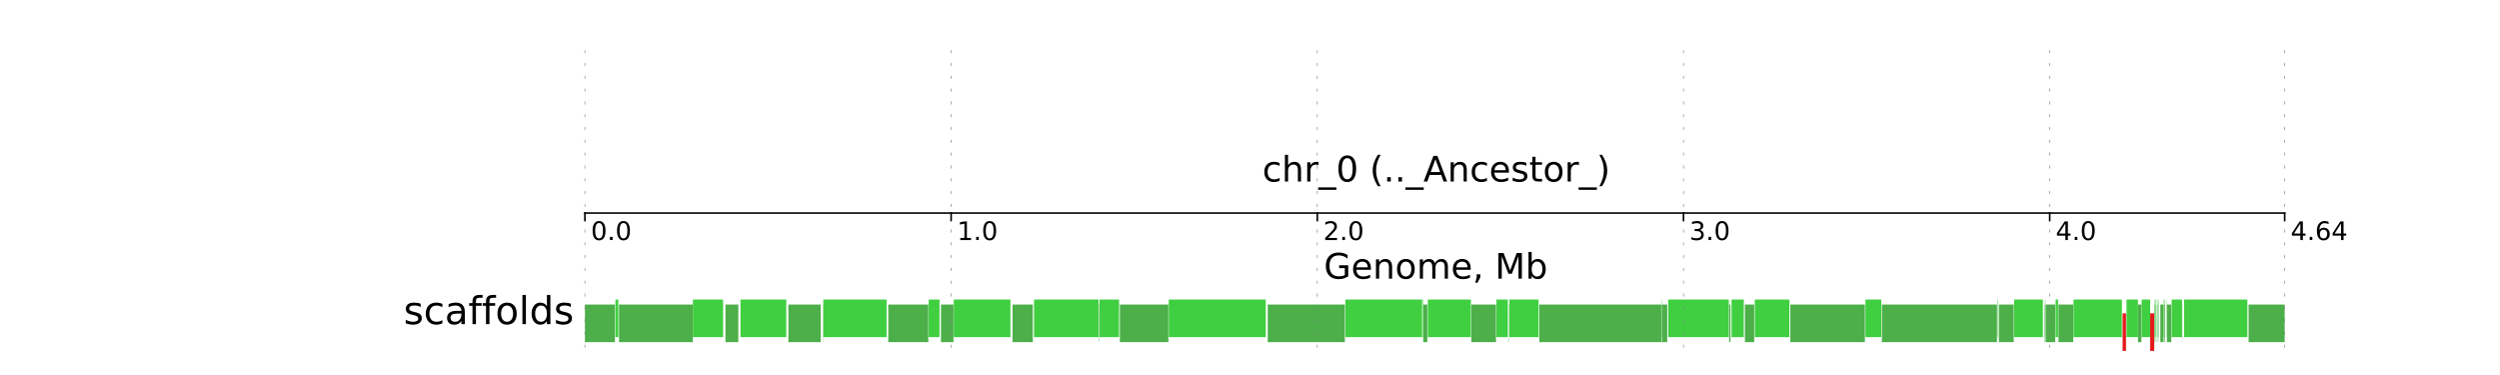
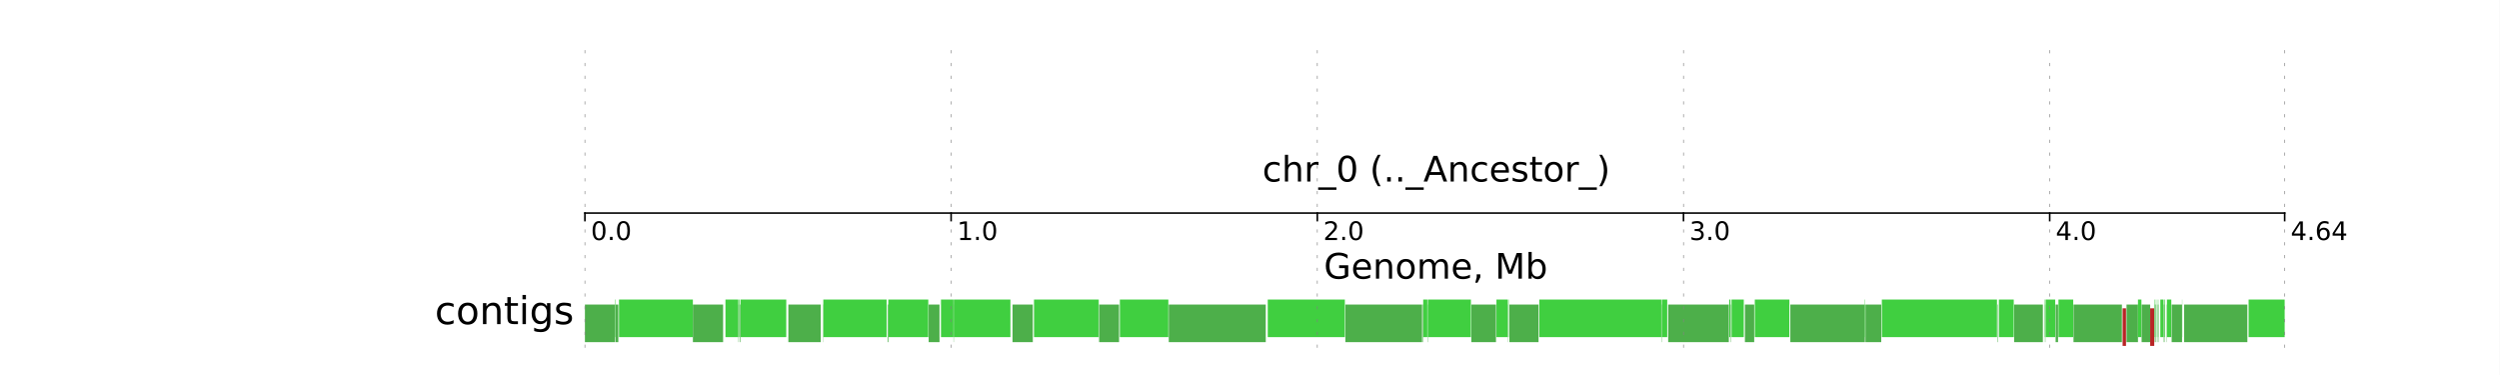
<svg xmlns="http://www.w3.org/2000/svg" xmlns:xlink="http://www.w3.org/1999/xlink" height="117pt" version="1.1" viewBox="0 0 781 117" width="781pt">
  <defs>
    <style type="text/css">
*{stroke-linecap:butt;stroke-linejoin:round;}
  </style>
  </defs>
  <g id="figure_1">
    <g id="patch_1">
      <path d=" M0 117.459 L781.2 117.459 L781.2 0 L0 0 z " style="fill:#ffffff;" />
    </g>
    <g id="axes_1">
      <g id="patch_2">
        <path clip-path="url(#p6a4ae4428d)" d=" M149.99 117.459 L720.266 117.459 L720.266 15.661 L149.99 15.661 z " style="fill:#ffffff;" />
      </g>
      <g id="patch_3">
        <path clip-path="url(#p6a4ae4428d)" d=" M182.801 106.888 L192.177 106.888 L192.177 95.142 L182.801 95.142 z " style="fill:#4daf4a;" />
      </g>
      <g id="patch_4">
-         <path clip-path="url(#p6a4ae4428d)" d=" M192.333 105.321 L193.237 105.321 L193.237 93.576 L192.333 93.576 z " style="fill:#40cf40;" />
+         <path clip-path="url(#p6a4ae4428d)" d=" M192.204 105.321 L192.339 105.321 L192.339 93.576 L192.204 93.576 z " style="fill:#40cf40;" />
      </g>
      <g id="patch_5">
-         <path clip-path="url(#p6a4ae4428d)" d=" M193.454 106.888 L216.541 106.888 L216.541 95.142 L193.454 95.142 z " style="fill:#4daf4a;" />
+         <path clip-path="url(#p6a4ae4428d)" d=" M192.339 106.888 L193.237 106.888 L193.237 95.142 L192.339 95.142 z " style="fill:#4daf4a;" />
      </g>
      <g id="patch_6">
-         <path clip-path="url(#p6a4ae4428d)" d=" M216.55 105.321 L225.989 105.321 L225.989 93.576 L216.55 93.576 z " style="fill:#40cf40;" />
+         <path clip-path="url(#p6a4ae4428d)" d=" M193.454 105.321 L216.541 105.321 L216.541 93.576 L193.454 93.576 z " style="fill:#40cf40;" />
      </g>
      <g id="patch_7">
-         <path clip-path="url(#p6a4ae4428d)" d=" M226.723 106.888 L230.741 106.888 L230.741 95.142 L226.723 95.142 z " style="fill:#4daf4a;" />
+         <path clip-path="url(#p6a4ae4428d)" d=" M216.55 106.888 L225.989 106.888 L225.989 95.142 L216.55 95.142 z " style="fill:#4daf4a;" />
      </g>
      <g id="patch_8">
+         <path clip-path="url(#p6a4ae4428d)" d=" M226.723 105.321 L230.741 105.321 L230.741 93.576 L226.723 93.576 z " style="fill:#40cf40;" />
+       </g>
+       <g id="patch_9">
+         <path clip-path="url(#p6a4ae4428d)" d=" M230.783 106.888 L230.875 106.888 L230.875 95.142 L230.783 95.142 z " style="fill:#4daf4a;" />
+       </g>
+       <g id="patch_10">
+         <path clip-path="url(#p6a4ae4428d)" d=" M230.876 105.321 L231.075 105.321 L231.075 93.576 L230.876 93.576 z " style="fill:#40cf40;" />
+       </g>
+       <g id="patch_11">
+         <path clip-path="url(#p6a4ae4428d)" d=" M231.164 106.888 L231.359 106.888 L231.359 95.142 L231.164 95.142 z " style="fill:#4daf4a;" />
+       </g>
+       <g id="patch_12">
        <path clip-path="url(#p6a4ae4428d)" d=" M231.413 105.321 L245.726 105.321 L245.726 93.576 L231.413 93.576 z " style="fill:#40cf40;" />
      </g>
-       <g id="patch_9">
+       <g id="patch_13">
        <path clip-path="url(#p6a4ae4428d)" d=" M246.381 106.888 L256.507 106.888 L256.507 95.142 L246.381 95.142 z " style="fill:#4daf4a;" />
      </g>
-       <g id="patch_10">
+       <g id="patch_14">
        <path clip-path="url(#p6a4ae4428d)" d=" M257.218 105.321 L257.294 105.321 L257.294 93.576 L257.218 93.576 z " style="fill:#40cf40;" />
      </g>
-       <g id="patch_11">
+       <g id="patch_15">
        <path clip-path="url(#p6a4ae4428d)" d=" M257.305 106.888 L257.372 106.888 L257.372 95.142 L257.305 95.142 z " style="fill:#4daf4a;" />
      </g>
-       <g id="patch_12">
+       <g id="patch_16">
        <path clip-path="url(#p6a4ae4428d)" d=" M257.372 105.321 L277.079 105.321 L277.079 93.576 L257.372 93.576 z " style="fill:#40cf40;" />
      </g>
-       <g id="patch_13">
-         <path clip-path="url(#p6a4ae4428d)" d=" M277.609 106.888 L290.108 106.888 L290.108 95.142 L277.609 95.142 z " style="fill:#4daf4a;" />
-       </g>
-       <g id="patch_14">
-         <path clip-path="url(#p6a4ae4428d)" d=" M290.232 105.321 L293.618 105.321 L293.618 93.576 L290.232 93.576 z " style="fill:#40cf40;" />
-       </g>
-       <g id="patch_15">
-         <path clip-path="url(#p6a4ae4428d)" d=" M294.078 106.888 L297.986 106.888 L297.986 95.142 L294.078 95.142 z " style="fill:#4daf4a;" />
-       </g>
-       <g id="patch_16">
-         <path clip-path="url(#p6a4ae4428d)" d=" M298.084 105.321 L315.781 105.321 L315.781 93.576 L298.084 93.576 z " style="fill:#40cf40;" />
-       </g>
      <g id="patch_17">
+         <path clip-path="url(#p6a4ae4428d)" d=" M277.385 106.888 L277.615 106.888 L277.615 95.142 L277.385 95.142 z " style="fill:#4daf4a;" />
+       </g>
+       <g id="patch_18">
+         <path clip-path="url(#p6a4ae4428d)" d=" M277.615 105.321 L290.108 105.321 L290.108 93.576 L277.615 93.576 z " style="fill:#40cf40;" />
+       </g>
+       <g id="patch_19">
+         <path clip-path="url(#p6a4ae4428d)" d=" M290.232 106.888 L293.618 106.888 L293.618 95.142 L290.232 95.142 z " style="fill:#4daf4a;" />
+       </g>
+       <g id="patch_20">
+         <path clip-path="url(#p6a4ae4428d)" d=" M294.078 105.321 L297.986 105.321 L297.986 93.576 L294.078 93.576 z " style="fill:#40cf40;" />
+       </g>
+       <g id="patch_21">
+         <path clip-path="url(#p6a4ae4428d)" d=" M298.008 106.888 L298.085 106.888 L298.085 95.142 L298.008 95.142 z " style="fill:#4daf4a;" />
+       </g>
+       <g id="patch_22">
+         <path clip-path="url(#p6a4ae4428d)" d=" M298.085 105.321 L315.781 105.321 L315.781 93.576 L298.085 93.576 z " style="fill:#40cf40;" />
+       </g>
+       <g id="patch_23">
        <path clip-path="url(#p6a4ae4428d)" d=" M316.434 106.888 L322.78 106.888 L322.78 95.142 L316.434 95.142 z " style="fill:#4daf4a;" />
      </g>
-       <g id="patch_18">
+       <g id="patch_24">
        <path clip-path="url(#p6a4ae4428d)" d=" M323.155 105.321 L343.31 105.321 L343.31 93.576 L323.155 93.576 z " style="fill:#40cf40;" />
      </g>
-       <g id="patch_19">
+       <g id="patch_25">
        <path clip-path="url(#p6a4ae4428d)" d=" M343.31 106.888 L343.426 106.888 L343.426 95.142 L343.31 95.142 z " style="fill:#4daf4a;" />
      </g>
-       <g id="patch_20">
-         <path clip-path="url(#p6a4ae4428d)" d=" M343.601 105.321 L349.731 105.321 L349.731 93.576 L343.601 93.576 z " style="fill:#40cf40;" />
-       </g>
-       <g id="patch_21">
-         <path clip-path="url(#p6a4ae4428d)" d=" M349.989 106.888 L365.137 106.888 L365.137 95.142 L349.989 95.142 z " style="fill:#4daf4a;" />
-       </g>
-       <g id="patch_22">
-         <path clip-path="url(#p6a4ae4428d)" d=" M365.27 105.321 L395.582 105.321 L395.582 93.576 L365.27 93.576 z " style="fill:#40cf40;" />
-       </g>
-       <g id="patch_23">
-         <path clip-path="url(#p6a4ae4428d)" d=" M396.206 106.888 L420.303 106.888 L420.303 95.142 L396.206 95.142 z " style="fill:#4daf4a;" />
-       </g>
-       <g id="patch_24">
-         <path clip-path="url(#p6a4ae4428d)" d=" M420.459 105.321 L444.436 105.321 L444.436 93.576 L420.459 93.576 z " style="fill:#40cf40;" />
-       </g>
-       <g id="patch_25">
-         <path clip-path="url(#p6a4ae4428d)" d=" M444.61 106.888 L444.667 106.888 L444.667 95.142 L444.61 95.142 z " style="fill:#4daf4a;" />
-       </g>
      <g id="patch_26">
-         <path clip-path="url(#p6a4ae4428d)" d=" M444.704 105.321 L444.848 105.321 L444.848 93.576 L444.704 93.576 z " style="fill:#40cf40;" />
+         <path clip-path="url(#p6a4ae4428d)" d=" M343.426 105.321 L343.492 105.321 L343.492 93.576 L343.426 93.576 z " style="fill:#40cf40;" />
      </g>
      <g id="patch_27">
-         <path clip-path="url(#p6a4ae4428d)" d=" M444.848 106.888 L446.073 106.888 L446.073 95.142 L444.848 95.142 z " style="fill:#4daf4a;" />
+         <path clip-path="url(#p6a4ae4428d)" d=" M343.601 106.888 L349.731 106.888 L349.731 95.142 L343.601 95.142 z " style="fill:#4daf4a;" />
      </g>
      <g id="patch_28">
-         <path clip-path="url(#p6a4ae4428d)" d=" M446.235 105.321 L459.694 105.321 L459.694 93.576 L446.235 93.576 z " style="fill:#40cf40;" />
+         <path clip-path="url(#p6a4ae4428d)" d=" M349.989 105.321 L365.137 105.321 L365.137 93.576 L349.989 93.576 z " style="fill:#40cf40;" />
      </g>
      <g id="patch_29">
+         <path clip-path="url(#p6a4ae4428d)" d=" M365.27 106.888 L395.582 106.888 L395.582 95.142 L365.27 95.142 z " style="fill:#4daf4a;" />
+       </g>
+       <g id="patch_30">
+         <path clip-path="url(#p6a4ae4428d)" d=" M396.206 105.321 L420.303 105.321 L420.303 93.576 L396.206 93.576 z " style="fill:#40cf40;" />
+       </g>
+       <g id="patch_31">
+         <path clip-path="url(#p6a4ae4428d)" d=" M420.459 106.888 L444.436 106.888 L444.436 95.142 L420.459 95.142 z " style="fill:#4daf4a;" />
+       </g>
+       <g id="patch_32">
+         <path clip-path="url(#p6a4ae4428d)" d=" M444.61 105.321 L444.667 105.321 L444.667 93.576 L444.61 93.576 z " style="fill:#40cf40;" />
+       </g>
+       <g id="patch_33">
+         <path clip-path="url(#p6a4ae4428d)" d=" M444.704 106.888 L444.848 106.888 L444.848 95.142 L444.704 95.142 z " style="fill:#4daf4a;" />
+       </g>
+       <g id="patch_34">
+         <path clip-path="url(#p6a4ae4428d)" d=" M444.848 105.321 L446.073 105.321 L446.073 93.576 L444.848 93.576 z " style="fill:#40cf40;" />
+       </g>
+       <g id="patch_35">
+         <path clip-path="url(#p6a4ae4428d)" d=" M446.145 106.888 L446.241 106.888 L446.241 95.142 L446.145 95.142 z " style="fill:#4daf4a;" />
+       </g>
+       <g id="patch_36">
+         <path clip-path="url(#p6a4ae4428d)" d=" M446.241 105.321 L459.694 105.321 L459.694 93.576 L446.241 93.576 z " style="fill:#40cf40;" />
+       </g>
+       <g id="patch_37">
        <path clip-path="url(#p6a4ae4428d)" d=" M459.825 106.888 L467.531 106.888 L467.531 95.142 L459.825 95.142 z " style="fill:#4daf4a;" />
      </g>
-       <g id="patch_30">
+       <g id="patch_38">
        <path clip-path="url(#p6a4ae4428d)" d=" M467.677 105.321 L471.245 105.321 L471.245 93.576 L467.677 93.576 z " style="fill:#40cf40;" />
      </g>
-       <g id="patch_31">
-         <path clip-path="url(#p6a4ae4428d)" d=" M471.5 106.888 L471.583 106.888 L471.583 95.142 L471.5 95.142 z " style="fill:#4daf4a;" />
-       </g>
-       <g id="patch_32">
-         <path clip-path="url(#p6a4ae4428d)" d=" M471.727 105.321 L480.831 105.321 L480.831 93.576 L471.727 93.576 z " style="fill:#40cf40;" />
-       </g>
-       <g id="patch_33">
-         <path clip-path="url(#p6a4ae4428d)" d=" M481.062 106.888 L519.193 106.888 L519.193 95.142 L481.062 95.142 z " style="fill:#4daf4a;" />
-       </g>
-       <g id="patch_34">
-         <path clip-path="url(#p6a4ae4428d)" d=" M519.26 105.321 L519.359 105.321 L519.359 93.576 L519.26 93.576 z " style="fill:#40cf40;" />
-       </g>
-       <g id="patch_35">
-         <path clip-path="url(#p6a4ae4428d)" d=" M519.359 106.888 L521.046 106.888 L521.046 95.142 L519.359 95.142 z " style="fill:#4daf4a;" />
-       </g>
-       <g id="patch_36">
-         <path clip-path="url(#p6a4ae4428d)" d=" M521.349 105.321 L540.298 105.321 L540.298 93.576 L521.349 93.576 z " style="fill:#40cf40;" />
-       </g>
-       <g id="patch_37">
-         <path clip-path="url(#p6a4ae4428d)" d=" M540.418 106.888 L540.813 106.888 L540.813 95.142 L540.418 95.142 z " style="fill:#4daf4a;" />
-       </g>
-       <g id="patch_38">
+       <g id="patch_39">
+         <path clip-path="url(#p6a4ae4428d)" d=" M471.27 106.888 L471.342 106.888 L471.342 95.142 L471.27 95.142 z " style="fill:#4daf4a;" />
+       </g>
+       <g id="patch_40">
+         <path clip-path="url(#p6a4ae4428d)" d=" M471.5 105.321 L471.583 105.321 L471.583 93.576 L471.5 93.576 z " style="fill:#40cf40;" />
+       </g>
+       <g id="patch_41">
+         <path clip-path="url(#p6a4ae4428d)" d=" M471.727 106.888 L480.831 106.888 L480.831 95.142 L471.727 95.142 z " style="fill:#4daf4a;" />
+       </g>
+       <g id="patch_42">
+         <path clip-path="url(#p6a4ae4428d)" d=" M481.062 105.321 L519.193 105.321 L519.193 93.576 L481.062 93.576 z " style="fill:#40cf40;" />
+       </g>
+       <g id="patch_43">
+         <path clip-path="url(#p6a4ae4428d)" d=" M519.26 106.888 L519.359 106.888 L519.359 95.142 L519.26 95.142 z " style="fill:#4daf4a;" />
+       </g>
+       <g id="patch_44">
+         <path clip-path="url(#p6a4ae4428d)" d=" M519.359 105.321 L521.046 105.321 L521.046 93.576 L519.359 93.576 z " style="fill:#40cf40;" />
+       </g>
+       <g id="patch_45">
+         <path clip-path="url(#p6a4ae4428d)" d=" M521.349 106.888 L540.298 106.888 L540.298 95.142 L521.349 95.142 z " style="fill:#4daf4a;" />
+       </g>
+       <g id="patch_46">
+         <path clip-path="url(#p6a4ae4428d)" d=" M540.418 105.321 L540.813 105.321 L540.813 93.576 L540.418 93.576 z " style="fill:#40cf40;" />
+       </g>
+       <g id="patch_47">
+         <path clip-path="url(#p6a4ae4428d)" d=" M540.942 106.888 L541.06 106.888 L541.06 95.142 L540.942 95.142 z " style="fill:#4daf4a;" />
+       </g>
+       <g id="patch_48">
        <path clip-path="url(#p6a4ae4428d)" d=" M541.155 105.321 L544.976 105.321 L544.976 93.576 L541.155 93.576 z " style="fill:#40cf40;" />
      </g>
-       <g id="patch_39">
+       <g id="patch_49">
        <path clip-path="url(#p6a4ae4428d)" d=" M545.329 106.888 L548.23 106.888 L548.23 95.142 L545.329 95.142 z " style="fill:#4daf4a;" />
      </g>
-       <g id="patch_40">
+       <g id="patch_50">
        <path clip-path="url(#p6a4ae4428d)" d=" M548.42 105.321 L559.232 105.321 L559.232 93.576 L548.42 93.576 z " style="fill:#40cf40;" />
      </g>
-       <g id="patch_41">
+       <g id="patch_51">
        <path clip-path="url(#p6a4ae4428d)" d=" M559.525 106.888 L582.828 106.888 L582.828 95.142 L559.525 95.142 z " style="fill:#4daf4a;" />
      </g>
-       <g id="patch_42">
-         <path clip-path="url(#p6a4ae4428d)" d=" M582.998 105.321 L587.932 105.321 L587.932 93.576 L582.998 93.576 z " style="fill:#40cf40;" />
-       </g>
-       <g id="patch_43">
-         <path clip-path="url(#p6a4ae4428d)" d=" M588.124 106.888 L624.106 106.888 L624.106 95.142 L588.124 95.142 z " style="fill:#4daf4a;" />
-       </g>
-       <g id="patch_44">
-         <path clip-path="url(#p6a4ae4428d)" d=" M624.171 105.321 L624.312 105.321 L624.312 93.576 L624.171 93.576 z " style="fill:#40cf40;" />
-       </g>
-       <g id="patch_45">
-         <path clip-path="url(#p6a4ae4428d)" d=" M624.699 106.888 L629.346 106.888 L629.346 95.142 L624.699 95.142 z " style="fill:#4daf4a;" />
-       </g>
-       <g id="patch_46">
-         <path clip-path="url(#p6a4ae4428d)" d=" M629.47 105.321 L638.445 105.321 L638.445 93.576 L629.47 93.576 z " style="fill:#40cf40;" />
-       </g>
-       <g id="patch_47">
-         <path clip-path="url(#p6a4ae4428d)" d=" M638.889 106.888 L638.962 106.888 L638.962 95.142 L638.889 95.142 z " style="fill:#4daf4a;" />
-       </g>
-       <g id="patch_48">
-         <path clip-path="url(#p6a4ae4428d)" d=" M638.999 105.321 L639.057 105.321 L639.057 93.576 L638.999 93.576 z " style="fill:#40cf40;" />
-       </g>
-       <g id="patch_49">
-         <path clip-path="url(#p6a4ae4428d)" d=" M639.108 106.888 L639.181 106.888 L639.181 95.142 L639.108 95.142 z " style="fill:#4daf4a;" />
-       </g>
-       <g id="patch_50">
-         <path clip-path="url(#p6a4ae4428d)" d=" M639.199 105.321 L639.264 105.321 L639.264 93.576 L639.199 93.576 z " style="fill:#40cf40;" />
-       </g>
-       <g id="patch_51">
-         <path clip-path="url(#p6a4ae4428d)" d=" M639.31 106.888 L642.308 106.888 L642.308 95.142 L639.31 95.142 z " style="fill:#4daf4a;" />
-       </g>
      <g id="patch_52">
-         <path clip-path="url(#p6a4ae4428d)" d=" M642.432 105.321 L643.195 105.321 L643.195 93.576 L642.432 93.576 z " style="fill:#40cf40;" />
+         <path clip-path="url(#p6a4ae4428d)" d=" M582.828 105.321 L582.933 105.321 L582.933 93.576 L582.828 93.576 z " style="fill:#40cf40;" />
      </g>
      <g id="patch_53">
-         <path clip-path="url(#p6a4ae4428d)" d=" M643.326 106.888 L647.933 106.888 L647.933 95.142 L643.326 95.142 z " style="fill:#4daf4a;" />
+         <path clip-path="url(#p6a4ae4428d)" d=" M582.998 106.888 L587.932 106.888 L587.932 95.142 L582.998 95.142 z " style="fill:#4daf4a;" />
      </g>
      <g id="patch_54">
-         <path clip-path="url(#p6a4ae4428d)" d=" M648.02 105.321 L663.148 105.321 L663.148 93.576 L648.02 93.576 z " style="fill:#40cf40;" />
+         <path clip-path="url(#p6a4ae4428d)" d=" M588.124 105.321 L624.106 105.321 L624.106 93.576 L588.124 93.576 z " style="fill:#40cf40;" />
      </g>
      <g id="patch_55">
-         <path clip-path="url(#p6a4ae4428d)" d=" M663.368 109.628 L664.427 109.628 L664.427 97.882 L663.368 97.882 z " style="fill:#e41a1c;" />
+         <path clip-path="url(#p6a4ae4428d)" d=" M624.171 106.888 L624.312 106.888 L624.312 95.142 L624.171 95.142 z " style="fill:#4daf4a;" />
      </g>
      <g id="patch_56">
-         <path clip-path="url(#p6a4ae4428d)" d=" M664.589 105.321 L668.167 105.321 L668.167 93.576 L664.589 93.576 z " style="fill:#40cf40;" />
+         <path clip-path="url(#p6a4ae4428d)" d=" M624.699 105.321 L629.346 105.321 L629.346 93.576 L624.699 93.576 z " style="fill:#40cf40;" />
      </g>
      <g id="patch_57">
-         <path clip-path="url(#p6a4ae4428d)" d=" M668.168 106.888 L669.248 106.888 L669.248 95.142 L668.168 95.142 z " style="fill:#4daf4a;" />
+         <path clip-path="url(#p6a4ae4428d)" d=" M629.47 106.888 L638.445 106.888 L638.445 95.142 L629.47 95.142 z " style="fill:#4daf4a;" />
      </g>
      <g id="patch_58">
-         <path clip-path="url(#p6a4ae4428d)" d=" M669.308 105.321 L671.983 105.321 L671.983 93.576 L669.308 93.576 z " style="fill:#40cf40;" />
+         <path clip-path="url(#p6a4ae4428d)" d=" M638.889 105.321 L638.962 105.321 L638.962 93.576 L638.889 93.576 z " style="fill:#40cf40;" />
      </g>
      <g id="patch_59">
-         <path clip-path="url(#p6a4ae4428d)" d=" M671.983 109.628 L673.254 109.628 L673.254 97.882 L671.983 97.882 z " style="fill:#e41a1c;" />
+         <path clip-path="url(#p6a4ae4428d)" d=" M638.999 106.888 L639.057 106.888 L639.057 95.142 L638.999 95.142 z " style="fill:#4daf4a;" />
      </g>
      <g id="patch_60">
-         <path clip-path="url(#p6a4ae4428d)" d=" M673.282 105.321 L673.378 105.321 L673.378 93.576 L673.282 93.576 z " style="fill:#40cf40;" />
+         <path clip-path="url(#p6a4ae4428d)" d=" M639.108 105.321 L639.181 105.321 L639.181 93.576 L639.108 93.576 z " style="fill:#40cf40;" />
      </g>
      <g id="patch_61">
-         <path clip-path="url(#p6a4ae4428d)" d=" M673.401 106.888 L673.548 106.888 L673.548 95.142 L673.401 95.142 z " style="fill:#4daf4a;" />
+         <path clip-path="url(#p6a4ae4428d)" d=" M639.199 106.888 L639.264 106.888 L639.264 95.142 L639.199 95.142 z " style="fill:#4daf4a;" />
      </g>
      <g id="patch_62">
-         <path clip-path="url(#p6a4ae4428d)" d=" M673.548 105.321 L673.609 105.321 L673.609 93.576 L673.548 93.576 z " style="fill:#40cf40;" />
+         <path clip-path="url(#p6a4ae4428d)" d=" M639.31 105.321 L642.308 105.321 L642.308 93.576 L639.31 93.576 z " style="fill:#40cf40;" />
      </g>
      <g id="patch_63">
-         <path clip-path="url(#p6a4ae4428d)" d=" M673.609 106.888 L673.664 106.888 L673.664 95.142 L673.609 95.142 z " style="fill:#4daf4a;" />
+         <path clip-path="url(#p6a4ae4428d)" d=" M642.432 106.888 L643.195 106.888 L643.195 95.142 L642.432 95.142 z " style="fill:#4daf4a;" />
      </g>
      <g id="patch_64">
-         <path clip-path="url(#p6a4ae4428d)" d=" M673.713 105.321 L673.832 105.321 L673.832 93.576 L673.713 93.576 z " style="fill:#40cf40;" />
+         <path clip-path="url(#p6a4ae4428d)" d=" M643.326 105.321 L647.933 105.321 L647.933 93.576 L643.326 93.576 z " style="fill:#40cf40;" />
      </g>
      <g id="patch_65">
-         <path clip-path="url(#p6a4ae4428d)" d=" M673.914 106.888 L673.974 106.888 L673.974 95.142 L673.914 95.142 z " style="fill:#4daf4a;" />
+         <path clip-path="url(#p6a4ae4428d)" d=" M648.02 106.888 L663.148 106.888 L663.148 95.142 L648.02 95.142 z " style="fill:#4daf4a;" />
      </g>
      <g id="patch_66">
-         <path clip-path="url(#p6a4ae4428d)" d=" M674.118 105.321 L674.183 105.321 L674.183 93.576 L674.118 93.576 z " style="fill:#40cf40;" />
+         <path clip-path="url(#p6a4ae4428d)" d=" M663.368 108.062 L664.427 108.062 L664.427 96.316 L663.368 96.316 z " style="fill:#b82525;" />
      </g>
      <g id="patch_67">
-         <path clip-path="url(#p6a4ae4428d)" d=" M674.275 106.888 L674.347 106.888 L674.347 95.142 L674.275 95.142 z " style="fill:#4daf4a;" />
+         <path clip-path="url(#p6a4ae4428d)" d=" M664.589 106.888 L668.167 106.888 L668.167 95.142 L664.589 95.142 z " style="fill:#4daf4a;" />
      </g>
      <g id="patch_68">
-         <path clip-path="url(#p6a4ae4428d)" d=" M674.385 105.321 L674.524 105.321 L674.524 93.576 L674.385 93.576 z " style="fill:#40cf40;" />
+         <path clip-path="url(#p6a4ae4428d)" d=" M668.168 105.321 L669.248 105.321 L669.248 93.576 L668.168 93.576 z " style="fill:#40cf40;" />
      </g>
      <g id="patch_69">
-         <path clip-path="url(#p6a4ae4428d)" d=" M674.524 106.888 L674.588 106.888 L674.588 95.142 L674.524 95.142 z " style="fill:#4daf4a;" />
+         <path clip-path="url(#p6a4ae4428d)" d=" M669.308 106.888 L671.983 106.888 L671.983 95.142 L669.308 95.142 z " style="fill:#4daf4a;" />
      </g>
      <g id="patch_70">
-         <path clip-path="url(#p6a4ae4428d)" d=" M674.69 105.321 L674.75 105.321 L674.75 93.576 L674.69 93.576 z " style="fill:#40cf40;" />
+         <path clip-path="url(#p6a4ae4428d)" d=" M671.983 108.062 L673.254 108.062 L673.254 96.316 L671.983 96.316 z " style="fill:#b82525;" />
      </g>
      <g id="patch_71">
-         <path clip-path="url(#p6a4ae4428d)" d=" M675.162 106.888 L676.167 106.888 L676.167 95.142 L675.162 95.142 z " style="fill:#4daf4a;" />
+         <path clip-path="url(#p6a4ae4428d)" d=" M673.282 106.888 L673.378 106.888 L673.378 95.142 L673.282 95.142 z " style="fill:#4daf4a;" />
      </g>
      <g id="patch_72">
-         <path clip-path="url(#p6a4ae4428d)" d=" M676.237 105.321 L676.468 105.321 L676.468 93.576 L676.237 93.576 z " style="fill:#40cf40;" />
+         <path clip-path="url(#p6a4ae4428d)" d=" M673.401 105.321 L673.548 105.321 L673.548 93.576 L673.401 93.576 z " style="fill:#40cf40;" />
      </g>
      <g id="patch_73">
-         <path clip-path="url(#p6a4ae4428d)" d=" M676.469 106.888 L676.664 106.888 L676.664 95.142 L676.469 95.142 z " style="fill:#4daf4a;" />
+         <path clip-path="url(#p6a4ae4428d)" d=" M673.548 106.888 L673.609 106.888 L673.609 95.142 L673.548 95.142 z " style="fill:#4daf4a;" />
      </g>
      <g id="patch_74">
-         <path clip-path="url(#p6a4ae4428d)" d=" M676.97 105.321 L677.057 105.321 L677.057 93.576 L676.97 93.576 z " style="fill:#40cf40;" />
+         <path clip-path="url(#p6a4ae4428d)" d=" M673.609 105.321 L673.664 105.321 L673.664 93.576 L673.609 93.576 z " style="fill:#40cf40;" />
      </g>
      <g id="patch_75">
-         <path clip-path="url(#p6a4ae4428d)" d=" M677.225 106.888 L678.587 106.888 L678.587 95.142 L677.225 95.142 z " style="fill:#4daf4a;" />
+         <path clip-path="url(#p6a4ae4428d)" d=" M673.713 106.888 L673.832 106.888 L673.832 95.142 L673.713 95.142 z " style="fill:#4daf4a;" />
      </g>
      <g id="patch_76">
-         <path clip-path="url(#p6a4ae4428d)" d=" M678.696 105.321 L681.944 105.321 L681.944 93.576 L678.696 93.576 z " style="fill:#40cf40;" />
+         <path clip-path="url(#p6a4ae4428d)" d=" M673.914 105.321 L673.974 105.321 L673.974 93.576 L673.914 93.576 z " style="fill:#40cf40;" />
      </g>
      <g id="patch_77">
-         <path clip-path="url(#p6a4ae4428d)" d=" M681.944 106.888 L682.009 106.888 L682.009 95.142 L681.944 95.142 z " style="fill:#4daf4a;" />
+         <path clip-path="url(#p6a4ae4428d)" d=" M674.118 106.888 L674.183 106.888 L674.183 95.142 L674.118 95.142 z " style="fill:#4daf4a;" />
      </g>
      <g id="patch_78">
-         <path clip-path="url(#p6a4ae4428d)" d=" M682.598 105.321 L702.358 105.321 L702.358 93.576 L682.598 93.576 z " style="fill:#40cf40;" />
+         <path clip-path="url(#p6a4ae4428d)" d=" M674.275 105.321 L674.347 105.321 L674.347 93.576 L674.275 93.576 z " style="fill:#40cf40;" />
      </g>
      <g id="patch_79">
-         <path clip-path="url(#p6a4ae4428d)" d=" M702.748 106.888 L714.016 106.888 L714.016 95.142 L702.748 95.142 z " style="fill:#4daf4a;" />
+         <path clip-path="url(#p6a4ae4428d)" d=" M674.385 106.888 L674.524 106.888 L674.524 95.142 L674.385 95.142 z " style="fill:#4daf4a;" />
+       </g>
+       <g id="patch_80">
+         <path clip-path="url(#p6a4ae4428d)" d=" M674.524 105.321 L674.588 105.321 L674.588 93.576 L674.524 93.576 z " style="fill:#40cf40;" />
+       </g>
+       <g id="patch_81">
+         <path clip-path="url(#p6a4ae4428d)" d=" M674.69 106.888 L674.75 106.888 L674.75 95.142 L674.69 95.142 z " style="fill:#4daf4a;" />
+       </g>
+       <g id="patch_82">
+         <path clip-path="url(#p6a4ae4428d)" d=" M675.162 105.321 L676.167 105.321 L676.167 93.576 L675.162 93.576 z " style="fill:#40cf40;" />
+       </g>
+       <g id="patch_83">
+         <path clip-path="url(#p6a4ae4428d)" d=" M676.237 106.888 L676.468 106.888 L676.468 95.142 L676.237 95.142 z " style="fill:#4daf4a;" />
+       </g>
+       <g id="patch_84">
+         <path clip-path="url(#p6a4ae4428d)" d=" M676.469 105.321 L676.664 105.321 L676.664 93.576 L676.469 93.576 z " style="fill:#40cf40;" />
+       </g>
+       <g id="patch_85">
+         <path clip-path="url(#p6a4ae4428d)" d=" M676.97 106.888 L677.057 106.888 L677.057 95.142 L676.97 95.142 z " style="fill:#4daf4a;" />
+       </g>
+       <g id="patch_86">
+         <path clip-path="url(#p6a4ae4428d)" d=" M677.225 105.321 L678.587 105.321 L678.587 93.576 L677.225 93.576 z " style="fill:#40cf40;" />
+       </g>
+       <g id="patch_87">
+         <path clip-path="url(#p6a4ae4428d)" d=" M678.696 106.888 L681.944 106.888 L681.944 95.142 L678.696 95.142 z " style="fill:#4daf4a;" />
+       </g>
+       <g id="patch_88">
+         <path clip-path="url(#p6a4ae4428d)" d=" M681.944 105.321 L682.009 105.321 L682.009 93.576 L681.944 93.576 z " style="fill:#40cf40;" />
+       </g>
+       <g id="patch_89">
+         <path clip-path="url(#p6a4ae4428d)" d=" M682.598 106.888 L702.358 106.888 L702.358 95.142 L682.598 95.142 z " style="fill:#4daf4a;" />
+       </g>
+       <g id="patch_90">
+         <path clip-path="url(#p6a4ae4428d)" d=" M702.748 105.321 L714.016 105.321 L714.016 93.576 L702.748 93.576 z " style="fill:#40cf40;" />
      </g>
      <g id="line2d_1">
        <path clip-path="url(#p6a4ae4428d)" d=" M182.801 66.56 L714.017 66.56" style="fill:none;stroke:#000000;stroke-linecap:square;stroke-width:0.5;" />
      </g>
      <g id="line2d_2">
        <path clip-path="url(#p6a4ae4428d)" d=" M182.801 15.661 L182.801 109.628" style="fill:none;stroke:#808080;stroke-dasharray:1,3;stroke-dashoffset:0.0;stroke-width:0.2;" />
      </g>
      <g id="line2d_3">
        <path clip-path="url(#p6a4ae4428d)" d=" M182.801 66.56 L182.801 68.909" style="fill:none;stroke:#000000;stroke-linecap:square;stroke-width:0.5;" />
      </g>
      <g id="line2d_4">
        <path clip-path="url(#p6a4ae4428d)" d=" M297.246 15.661 L297.246 109.628" style="fill:none;stroke:#808080;stroke-dasharray:1,3;stroke-dashoffset:0.0;stroke-width:0.2;" />
      </g>
      <g id="line2d_5">
        <path clip-path="url(#p6a4ae4428d)" d=" M297.246 66.56 L297.246 68.909" style="fill:none;stroke:#000000;stroke-linecap:square;stroke-width:0.5;" />
      </g>
      <g id="line2d_6">
        <path clip-path="url(#p6a4ae4428d)" d=" M411.692 15.661 L411.692 109.628" style="fill:none;stroke:#808080;stroke-dasharray:1,3;stroke-dashoffset:0.0;stroke-width:0.2;" />
      </g>
      <g id="line2d_7">
        <path clip-path="url(#p6a4ae4428d)" d=" M411.692 66.56 L411.692 68.909" style="fill:none;stroke:#000000;stroke-linecap:square;stroke-width:0.5;" />
      </g>
      <g id="line2d_8">
        <path clip-path="url(#p6a4ae4428d)" d=" M526.137 15.661 L526.137 109.628" style="fill:none;stroke:#808080;stroke-dasharray:1,3;stroke-dashoffset:0.0;stroke-width:0.2;" />
      </g>
      <g id="line2d_9">
        <path clip-path="url(#p6a4ae4428d)" d=" M526.137 66.56 L526.137 68.909" style="fill:none;stroke:#000000;stroke-linecap:square;stroke-width:0.5;" />
      </g>
      <g id="line2d_10">
        <path clip-path="url(#p6a4ae4428d)" d=" M640.583 15.661 L640.583 109.628" style="fill:none;stroke:#808080;stroke-dasharray:1,3;stroke-dashoffset:0.0;stroke-width:0.2;" />
      </g>
      <g id="line2d_11">
        <path clip-path="url(#p6a4ae4428d)" d=" M640.583 66.56 L640.583 68.909" style="fill:none;stroke:#000000;stroke-linecap:square;stroke-width:0.5;" />
      </g>
      <g id="line2d_12">
        <path clip-path="url(#p6a4ae4428d)" d=" M714.017 15.661 L714.017 109.628" style="fill:none;stroke:#808080;stroke-dasharray:1,3;stroke-dashoffset:0.0;stroke-width:0.2;" />
      </g>
      <g id="line2d_13">
        <path clip-path="url(#p6a4ae4428d)" d=" M714.017 66.56 L714.017 68.909" style="fill:none;stroke:#000000;stroke-linecap:square;stroke-width:0.5;" />
      </g>
      <g id="text_1">
        <defs>
          <path d=" M31.781 66.406 Q24.172 66.406 20.328 58.906 Q16.5 51.422 16.5 36.375 Q16.5 21.391 20.328 13.891 Q24.172 6.391 31.781 6.391 Q39.453 6.391 43.281 13.891 Q47.125 21.391 47.125 36.375 Q47.125 51.422 43.281 58.906 Q39.453 66.406 31.781 66.406 M31.781 74.219 Q44.047 74.219 50.516 64.516 Q56.984 54.828 56.984 36.375 Q56.984 17.969 50.516 8.266 Q44.047 -1.422 31.781 -1.422 Q19.531 -1.422 13.062 8.266 Q6.594 17.969 6.594 36.375 Q6.594 54.828 13.062 64.516 Q19.531 74.219 31.781 74.219" id="DejaVuSans-30" />
          <path d=" M10.688 12.406 L21 12.406 L21 0 L10.688 0 z " id="DejaVuSans-2e" />
        </defs>
        <g transform="translate(184.6757 74.98793)scale(0.08 -0.08)">
          <use xlink:href="#DejaVuSans-30" />
          <use x="63.623" xlink:href="#DejaVuSans-2e" />
          <use x="95.41" xlink:href="#DejaVuSans-30" />
        </g>
      </g>
      <g id="text_2">
        <defs>
          <path d=" M12.406 8.297 L28.516 8.297 L28.516 63.922 L10.984 60.406 L10.984 69.391 L28.422 72.906 L38.281 72.906 L38.281 8.297 L54.391 8.297 L54.391 0 L12.406 0 z " id="DejaVuSans-31" />
        </defs>
        <g transform="translate(299.1211 74.98793)scale(0.08 -0.08)">
          <use xlink:href="#DejaVuSans-31" />
          <use x="63.623" xlink:href="#DejaVuSans-2e" />
          <use x="95.41" xlink:href="#DejaVuSans-30" />
        </g>
      </g>
      <g id="text_3">
        <defs>
          <path d=" M19.188 8.297 L53.609 8.297 L53.609 0 L7.328 0 L7.328 8.297 Q12.938 14.109 22.625 23.891 Q32.328 33.688 34.812 36.531 Q39.547 41.844 41.422 45.531 Q43.312 49.219 43.312 52.781 Q43.312 58.594 39.234 62.25 Q35.156 65.922 28.609 65.922 Q23.969 65.922 18.812 64.312 Q13.672 62.703 7.812 59.422 L7.812 69.391 Q13.766 71.781 18.938 73 Q24.125 74.219 28.422 74.219 Q39.75 74.219 46.484 68.547 Q53.219 62.891 53.219 53.422 Q53.219 48.922 51.531 44.891 Q49.859 40.875 45.406 35.406 Q44.188 33.984 37.641 27.219 Q31.109 20.453 19.188 8.297" id="DejaVuSans-32" />
        </defs>
        <g transform="translate(413.5666 74.98793)scale(0.08 -0.08)">
          <use xlink:href="#DejaVuSans-32" />
          <use x="63.623" xlink:href="#DejaVuSans-2e" />
          <use x="95.41" xlink:href="#DejaVuSans-30" />
        </g>
      </g>
      <g id="text_4">
        <defs>
          <path d=" M40.578 39.312 Q47.656 37.797 51.625 33 Q55.609 28.219 55.609 21.188 Q55.609 10.406 48.188 4.484 Q40.766 -1.422 27.094 -1.422 Q22.516 -1.422 17.656 -0.516 Q12.797 0.391 7.625 2.203 L7.625 11.719 Q11.719 9.328 16.594 8.109 Q21.484 6.891 26.812 6.891 Q36.078 6.891 40.938 10.547 Q45.797 14.203 45.797 21.188 Q45.797 27.641 41.281 31.266 Q36.766 34.906 28.719 34.906 L20.219 34.906 L20.219 43.016 L29.109 43.016 Q36.375 43.016 40.234 45.922 Q44.094 48.828 44.094 54.297 Q44.094 59.906 40.109 62.906 Q36.141 65.922 28.719 65.922 Q24.656 65.922 20.016 65.031 Q15.375 64.156 9.812 62.312 L9.812 71.094 Q15.438 72.656 20.344 73.438 Q25.25 74.219 29.594 74.219 Q40.828 74.219 47.359 69.109 Q53.906 64.016 53.906 55.328 Q53.906 49.266 50.438 45.094 Q46.969 40.922 40.578 39.312" id="DejaVuSans-33" />
        </defs>
        <g transform="translate(528.0121 74.98793)scale(0.08 -0.08)">
          <use xlink:href="#DejaVuSans-33" />
          <use x="63.623" xlink:href="#DejaVuSans-2e" />
          <use x="95.41" xlink:href="#DejaVuSans-30" />
        </g>
      </g>
      <g id="text_5">
        <defs>
          <path d=" M37.797 64.312 L12.891 25.391 L37.797 25.391 z  M35.203 72.906 L47.609 72.906 L47.609 25.391 L58.016 25.391 L58.016 17.188 L47.609 17.188 L47.609 0 L37.797 0 L37.797 17.188 L4.891 17.188 L4.891 26.703 z " id="DejaVuSans-34" />
        </defs>
        <g transform="translate(642.4575 74.98793)scale(0.08 -0.08)">
          <use xlink:href="#DejaVuSans-34" />
          <use x="63.623" xlink:href="#DejaVuSans-2e" />
          <use x="95.41" xlink:href="#DejaVuSans-30" />
        </g>
      </g>
      <g id="text_6">
        <defs>
          <path d=" M33.016 40.375 Q26.375 40.375 22.484 35.828 Q18.609 31.297 18.609 23.391 Q18.609 15.531 22.484 10.953 Q26.375 6.391 33.016 6.391 Q39.656 6.391 43.531 10.953 Q47.406 15.531 47.406 23.391 Q47.406 31.297 43.531 35.828 Q39.656 40.375 33.016 40.375 M52.594 71.297 L52.594 62.312 Q48.875 64.062 45.094 64.984 Q41.312 65.922 37.594 65.922 Q27.828 65.922 22.672 59.328 Q17.531 52.734 16.797 39.406 Q19.672 43.656 24.016 45.922 Q28.375 48.188 33.594 48.188 Q44.578 48.188 50.953 41.516 Q57.328 34.859 57.328 23.391 Q57.328 12.156 50.688 5.359 Q44.047 -1.422 33.016 -1.422 Q20.359 -1.422 13.672 8.266 Q6.984 17.969 6.984 36.375 Q6.984 53.656 15.188 63.938 Q23.391 74.219 37.203 74.219 Q40.922 74.219 44.703 73.484 Q48.484 72.75 52.594 71.297" id="DejaVuSans-36" />
        </defs>
        <g transform="translate(715.8917 74.98793)scale(0.08 -0.08)">
          <use xlink:href="#DejaVuSans-34" />
          <use x="63.623" xlink:href="#DejaVuSans-2e" />
          <use x="95.41" xlink:href="#DejaVuSans-36" />
          <use x="159.033" xlink:href="#DejaVuSans-34" />
        </g>
      </g>
      <g id="text_7">
        <defs>
          <path d=" M8.016 75.875 L15.828 75.875 Q23.141 64.359 26.781 53.312 Q30.422 42.281 30.422 31.391 Q30.422 20.453 26.781 9.375 Q23.141 -1.703 15.828 -13.188 L8.016 -13.188 Q14.5 -2 17.703 9.062 Q20.906 20.125 20.906 31.391 Q20.906 42.672 17.703 53.656 Q14.5 64.656 8.016 75.875" id="DejaVuSans-29" />
          <path d=" M30.609 48.391 Q23.391 48.391 19.188 42.75 Q14.984 37.109 14.984 27.297 Q14.984 17.484 19.156 11.844 Q23.344 6.203 30.609 6.203 Q37.797 6.203 41.984 11.859 Q46.188 17.531 46.188 27.297 Q46.188 37.016 41.984 42.703 Q37.797 48.391 30.609 48.391 M30.609 56 Q42.328 56 49.016 48.375 Q55.719 40.766 55.719 27.297 Q55.719 13.875 49.016 6.219 Q42.328 -1.422 30.609 -1.422 Q18.844 -1.422 12.172 6.219 Q5.516 13.875 5.516 27.297 Q5.516 40.766 12.172 48.375 Q18.844 56 30.609 56" id="DejaVuSans-6f" />
          <path d=" M54.891 33.016 L54.891 0 L45.906 0 L45.906 32.719 Q45.906 40.484 42.875 44.328 Q39.844 48.188 33.797 48.188 Q26.516 48.188 22.312 43.547 Q18.109 38.922 18.109 30.906 L18.109 0 L9.078 0 L9.078 54.688 L18.109 54.688 L18.109 46.188 Q21.344 51.125 25.703 53.562 Q30.078 56 35.797 56 Q45.219 56 50.047 50.172 Q54.891 44.344 54.891 33.016" id="DejaVuSans-6e" />
          <path d=" M50.984 -16.609 L50.984 -23.578 L-0.984 -23.578 L-0.984 -16.609 z " id="DejaVuSans-5f" />
          <path id="DejaVuSans-20" />
          <path d=" M34.188 63.188 L20.797 26.906 L47.609 26.906 z  M28.609 72.906 L39.797 72.906 L67.578 0 L57.328 0 L50.688 18.703 L17.828 18.703 L11.188 0 L0.781 0 z " id="DejaVuSans-41" />
          <path d=" M54.891 33.016 L54.891 0 L45.906 0 L45.906 32.719 Q45.906 40.484 42.875 44.328 Q39.844 48.188 33.797 48.188 Q26.516 48.188 22.312 43.547 Q18.109 38.922 18.109 30.906 L18.109 0 L9.078 0 L9.078 75.984 L18.109 75.984 L18.109 46.188 Q21.344 51.125 25.703 53.562 Q30.078 56 35.797 56 Q45.219 56 50.047 50.172 Q54.891 44.344 54.891 33.016" id="DejaVuSans-68" />
          <path d=" M18.312 70.219 L18.312 54.688 L36.812 54.688 L36.812 47.703 L18.312 47.703 L18.312 18.016 Q18.312 11.328 20.141 9.422 Q21.969 7.516 27.594 7.516 L36.812 7.516 L36.812 0 L27.594 0 Q17.188 0 13.234 3.875 Q9.281 7.766 9.281 18.016 L9.281 47.703 L2.688 47.703 L2.688 54.688 L9.281 54.688 L9.281 70.219 z " id="DejaVuSans-74" />
          <path d=" M31 75.875 Q24.469 64.656 21.281 53.656 Q18.109 42.672 18.109 31.391 Q18.109 20.125 21.312 9.062 Q24.516 -2 31 -13.188 L23.188 -13.188 Q15.875 -1.703 12.234 9.375 Q8.594 20.453 8.594 31.391 Q8.594 42.281 12.203 53.312 Q15.828 64.359 23.188 75.875 z " id="DejaVuSans-28" />
          <path d=" M56.203 29.594 L56.203 25.203 L14.891 25.203 Q15.484 15.922 20.484 11.062 Q25.484 6.203 34.422 6.203 Q39.594 6.203 44.453 7.469 Q49.312 8.734 54.109 11.281 L54.109 2.781 Q49.266 0.734 44.188 -0.344 Q39.109 -1.422 33.891 -1.422 Q20.797 -1.422 13.156 6.188 Q5.516 13.812 5.516 26.812 Q5.516 40.234 12.766 48.109 Q20.016 56 32.328 56 Q43.359 56 49.781 48.891 Q56.203 41.797 56.203 29.594 M47.219 32.234 Q47.125 39.594 43.094 43.984 Q39.062 48.391 32.422 48.391 Q24.906 48.391 20.391 44.141 Q15.875 39.891 15.188 32.172 z " id="DejaVuSans-65" />
          <path d=" M48.781 52.594 L48.781 44.188 Q44.969 46.297 41.141 47.344 Q37.312 48.391 33.406 48.391 Q24.656 48.391 19.812 42.844 Q14.984 37.312 14.984 27.297 Q14.984 17.281 19.812 11.734 Q24.656 6.203 33.406 6.203 Q37.312 6.203 41.141 7.25 Q44.969 8.297 48.781 10.406 L48.781 2.094 Q45.016 0.344 40.984 -0.531 Q36.969 -1.422 32.422 -1.422 Q20.062 -1.422 12.781 6.344 Q5.516 14.109 5.516 27.297 Q5.516 40.672 12.859 48.328 Q20.219 56 33.016 56 Q37.156 56 41.109 55.141 Q45.062 54.297 48.781 52.594" id="DejaVuSans-63" />
          <path d=" M44.281 53.078 L44.281 44.578 Q40.484 46.531 36.375 47.5 Q32.281 48.484 27.875 48.484 Q21.188 48.484 17.844 46.438 Q14.5 44.391 14.5 40.281 Q14.5 37.156 16.891 35.375 Q19.281 33.594 26.516 31.984 L29.594 31.297 Q39.156 29.25 43.188 25.516 Q47.219 21.781 47.219 15.094 Q47.219 7.469 41.188 3.016 Q35.156 -1.422 24.609 -1.422 Q20.219 -1.422 15.453 -0.562 Q10.688 0.297 5.422 2 L5.422 11.281 Q10.406 8.688 15.234 7.391 Q20.062 6.109 24.812 6.109 Q31.156 6.109 34.562 8.281 Q37.984 10.453 37.984 14.406 Q37.984 18.062 35.516 20.016 Q33.062 21.969 24.703 23.781 L21.578 24.516 Q13.234 26.266 9.516 29.906 Q5.812 33.547 5.812 39.891 Q5.812 47.609 11.281 51.797 Q16.75 56 26.812 56 Q31.781 56 36.172 55.266 Q40.578 54.547 44.281 53.078" id="DejaVuSans-73" />
          <path d=" M41.109 46.297 Q39.594 47.172 37.812 47.578 Q36.031 48 33.891 48 Q26.266 48 22.188 43.047 Q18.109 38.094 18.109 28.812 L18.109 0 L9.078 0 L9.078 54.688 L18.109 54.688 L18.109 46.188 Q20.953 51.172 25.484 53.578 Q30.031 56 36.531 56 Q37.453 56 38.578 55.875 Q39.703 55.766 41.062 55.516 z " id="DejaVuSans-72" />
        </defs>
        <g transform="translate(394.5217 56.71216)scale(0.11 -0.11)">
          <use xlink:href="#DejaVuSans-63" />
          <use x="54.98" xlink:href="#DejaVuSans-68" />
          <use x="118.359" xlink:href="#DejaVuSans-72" />
          <use x="159.473" xlink:href="#DejaVuSans-5f" />
          <use x="209.473" xlink:href="#DejaVuSans-30" />
          <use x="273.096" xlink:href="#DejaVuSans-20" />
          <use x="304.883" xlink:href="#DejaVuSans-28" />
          <use x="343.896" xlink:href="#DejaVuSans-2e" />
          <use x="375.684" xlink:href="#DejaVuSans-2e" />
          <use x="407.471" xlink:href="#DejaVuSans-5f" />
          <use x="457.471" xlink:href="#DejaVuSans-41" />
          <use x="525.879" xlink:href="#DejaVuSans-6e" />
          <use x="589.258" xlink:href="#DejaVuSans-63" />
          <use x="644.238" xlink:href="#DejaVuSans-65" />
          <use x="705.762" xlink:href="#DejaVuSans-73" />
          <use x="757.861" xlink:href="#DejaVuSans-74" />
          <use x="797.07" xlink:href="#DejaVuSans-6f" />
          <use x="858.252" xlink:href="#DejaVuSans-72" />
          <use x="899.365" xlink:href="#DejaVuSans-5f" />
          <use x="949.365" xlink:href="#DejaVuSans-29" />
        </g>
      </g>
      <g id="text_8">
        <defs>
          <path d=" M9.812 72.906 L24.516 72.906 L43.109 23.297 L61.812 72.906 L76.516 72.906 L76.516 0 L66.891 0 L66.891 64.016 L48.094 14.016 L38.188 14.016 L19.391 64.016 L19.391 0 L9.812 0 z " id="DejaVuSans-4d" />
          <path d=" M11.719 12.406 L22.016 12.406 L22.016 4 L14.016 -11.625 L7.719 -11.625 L11.719 4 z " id="DejaVuSans-2c" />
          <path d=" M52 44.188 Q55.375 50.25 60.062 53.125 Q64.75 56 71.094 56 Q79.641 56 84.281 50.016 Q88.922 44.047 88.922 33.016 L88.922 0 L79.891 0 L79.891 32.719 Q79.891 40.578 77.094 44.375 Q74.312 48.188 68.609 48.188 Q61.625 48.188 57.562 43.547 Q53.516 38.922 53.516 30.906 L53.516 0 L44.484 0 L44.484 32.719 Q44.484 40.625 41.703 44.406 Q38.922 48.188 33.109 48.188 Q26.219 48.188 22.156 43.531 Q18.109 38.875 18.109 30.906 L18.109 0 L9.078 0 L9.078 54.688 L18.109 54.688 L18.109 46.188 Q21.188 51.219 25.484 53.609 Q29.781 56 35.688 56 Q41.656 56 45.828 52.969 Q50 49.953 52 44.188" id="DejaVuSans-6d" />
          <path d=" M59.516 10.406 L59.516 29.984 L43.406 29.984 L43.406 38.094 L69.281 38.094 L69.281 6.781 Q63.578 2.734 56.688 0.656 Q49.812 -1.422 42 -1.422 Q24.906 -1.422 15.25 8.562 Q5.609 18.562 5.609 36.375 Q5.609 54.25 15.25 64.234 Q24.906 74.219 42 74.219 Q49.125 74.219 55.547 72.453 Q61.969 70.703 67.391 67.281 L67.391 56.781 Q61.922 61.422 55.766 63.766 Q49.609 66.109 42.828 66.109 Q29.438 66.109 22.719 58.641 Q16.016 51.172 16.016 36.375 Q16.016 21.625 22.719 14.156 Q29.438 6.688 42.828 6.688 Q48.047 6.688 52.141 7.594 Q56.25 8.5 59.516 10.406" id="DejaVuSans-47" />
          <path d=" M48.688 27.297 Q48.688 37.203 44.609 42.844 Q40.531 48.484 33.406 48.484 Q26.266 48.484 22.188 42.844 Q18.109 37.203 18.109 27.297 Q18.109 17.391 22.188 11.75 Q26.266 6.109 33.406 6.109 Q40.531 6.109 44.609 11.75 Q48.688 17.391 48.688 27.297 M18.109 46.391 Q20.953 51.266 25.266 53.625 Q29.594 56 35.594 56 Q45.562 56 51.781 48.094 Q58.016 40.188 58.016 27.297 Q58.016 14.406 51.781 6.484 Q45.562 -1.422 35.594 -1.422 Q29.594 -1.422 25.266 0.953 Q20.953 3.328 18.109 8.203 L18.109 0 L9.078 0 L9.078 75.984 L18.109 75.984 z " id="DejaVuSans-62" />
        </defs>
        <g transform="translate(413.7382 87.05569)scale(0.11 -0.11)">
          <use xlink:href="#DejaVuSans-47" />
          <use x="77.49" xlink:href="#DejaVuSans-65" />
          <use x="139.014" xlink:href="#DejaVuSans-6e" />
          <use x="202.393" xlink:href="#DejaVuSans-6f" />
          <use x="263.574" xlink:href="#DejaVuSans-6d" />
          <use x="360.986" xlink:href="#DejaVuSans-65" />
          <use x="422.51" xlink:href="#DejaVuSans-2c" />
          <use x="454.297" xlink:href="#DejaVuSans-20" />
          <use x="486.084" xlink:href="#DejaVuSans-4d" />
          <use x="572.363" xlink:href="#DejaVuSans-62" />
        </g>
      </g>
      <g id="text_9">
        <defs>
-           <path d=" M37.109 75.984 L37.109 68.5 L28.516 68.5 Q23.688 68.5 21.797 66.547 Q19.922 64.594 19.922 59.516 L19.922 54.688 L34.719 54.688 L34.719 47.703 L19.922 47.703 L19.922 0 L10.891 0 L10.891 47.703 L2.297 47.703 L2.297 54.688 L10.891 54.688 L10.891 58.5 Q10.891 67.625 15.141 71.797 Q19.391 75.984 28.609 75.984 z " id="DejaVuSans-66" />
-           <path d=" M45.406 46.391 L45.406 75.984 L54.391 75.984 L54.391 0 L45.406 0 L45.406 8.203 Q42.578 3.328 38.25 0.953 Q33.938 -1.422 27.875 -1.422 Q17.969 -1.422 11.734 6.484 Q5.516 14.406 5.516 27.297 Q5.516 40.188 11.734 48.094 Q17.969 56 27.875 56 Q33.938 56 38.25 53.625 Q42.578 51.266 45.406 46.391 M14.797 27.297 Q14.797 17.391 18.875 11.75 Q22.953 6.109 30.078 6.109 Q37.203 6.109 41.297 11.75 Q45.406 17.391 45.406 27.297 Q45.406 37.203 41.297 42.844 Q37.203 48.484 30.078 48.484 Q22.953 48.484 18.875 42.844 Q14.797 37.203 14.797 27.297" id="DejaVuSans-64" />
-           <path d=" M9.422 75.984 L18.406 75.984 L18.406 0 L9.422 0 z " id="DejaVuSans-6c" />
-           <path d=" M34.281 27.484 Q23.391 27.484 19.188 25 Q14.984 22.516 14.984 16.5 Q14.984 11.719 18.141 8.906 Q21.297 6.109 26.703 6.109 Q34.188 6.109 38.703 11.406 Q43.219 16.703 43.219 25.484 L43.219 27.484 z  M52.203 31.203 L52.203 0 L43.219 0 L43.219 8.297 Q40.141 3.328 35.547 0.953 Q30.953 -1.422 24.312 -1.422 Q15.922 -1.422 10.953 3.297 Q6 8.016 6 15.922 Q6 25.141 12.172 29.828 Q18.359 34.516 30.609 34.516 L43.219 34.516 L43.219 35.406 Q43.219 41.609 39.141 45 Q35.062 48.391 27.688 48.391 Q23 48.391 18.547 47.266 Q14.109 46.141 10.016 43.891 L10.016 52.203 Q14.938 54.109 19.578 55.047 Q24.219 56 28.609 56 Q40.484 56 46.344 49.844 Q52.203 43.703 52.203 31.203" id="DejaVuSans-61" />
-         </defs>
-         <g transform="translate(126.1517 101.2597)scale(0.12 -0.12)">
-           <use xlink:href="#DejaVuSans-73" />
-           <use x="52.1" xlink:href="#DejaVuSans-63" />
-           <use x="107.08" xlink:href="#DejaVuSans-61" />
-           <use x="168.359" xlink:href="#DejaVuSans-66" />
-           <use x="203.564" xlink:href="#DejaVuSans-66" />
-           <use x="238.77" xlink:href="#DejaVuSans-6f" />
-           <use x="299.951" xlink:href="#DejaVuSans-6c" />
-           <use x="327.734" xlink:href="#DejaVuSans-64" />
-           <use x="391.211" xlink:href="#DejaVuSans-73" />
+           <path d=" M45.406 27.984 Q45.406 37.75 41.375 43.109 Q37.359 48.484 30.078 48.484 Q22.859 48.484 18.828 43.109 Q14.797 37.75 14.797 27.984 Q14.797 18.266 18.828 12.891 Q22.859 7.516 30.078 7.516 Q37.359 7.516 41.375 12.891 Q45.406 18.266 45.406 27.984 M54.391 6.781 Q54.391 -7.172 48.188 -13.984 Q42 -20.797 29.203 -20.797 Q24.469 -20.797 20.266 -20.094 Q16.062 -19.391 12.109 -17.922 L12.109 -9.188 Q16.062 -11.328 19.922 -12.344 Q23.781 -13.375 27.781 -13.375 Q36.625 -13.375 41.016 -8.766 Q45.406 -4.156 45.406 5.172 L45.406 9.625 Q42.625 4.781 38.281 2.391 Q33.938 0 27.875 0 Q17.828 0 11.672 7.656 Q5.516 15.328 5.516 27.984 Q5.516 40.672 11.672 48.328 Q17.828 56 27.875 56 Q33.938 56 38.281 53.609 Q42.625 51.219 45.406 46.391 L45.406 54.688 L54.391 54.688 z " id="DejaVuSans-67" />
+           <path d=" M9.422 54.688 L18.406 54.688 L18.406 0 L9.422 0 z  M9.422 75.984 L18.406 75.984 L18.406 64.594 L9.422 64.594 z " id="DejaVuSans-69" />
+         </defs>
+         <g transform="translate(135.9074 101.2597)scale(0.12 -0.12)">
+           <use xlink:href="#DejaVuSans-63" />
+           <use x="54.98" xlink:href="#DejaVuSans-6f" />
+           <use x="116.162" xlink:href="#DejaVuSans-6e" />
+           <use x="179.541" xlink:href="#DejaVuSans-74" />
+           <use x="218.75" xlink:href="#DejaVuSans-69" />
+           <use x="246.533" xlink:href="#DejaVuSans-67" />
+           <use x="310.01" xlink:href="#DejaVuSans-73" />
        </g>
      </g>
    </g>
  </g>
  <defs>
    <clipPath id="p6a4ae4428d">
      <rect height="117.459" width="781.2" x="0.0" y="0.0" />
    </clipPath>
  </defs>
</svg>
